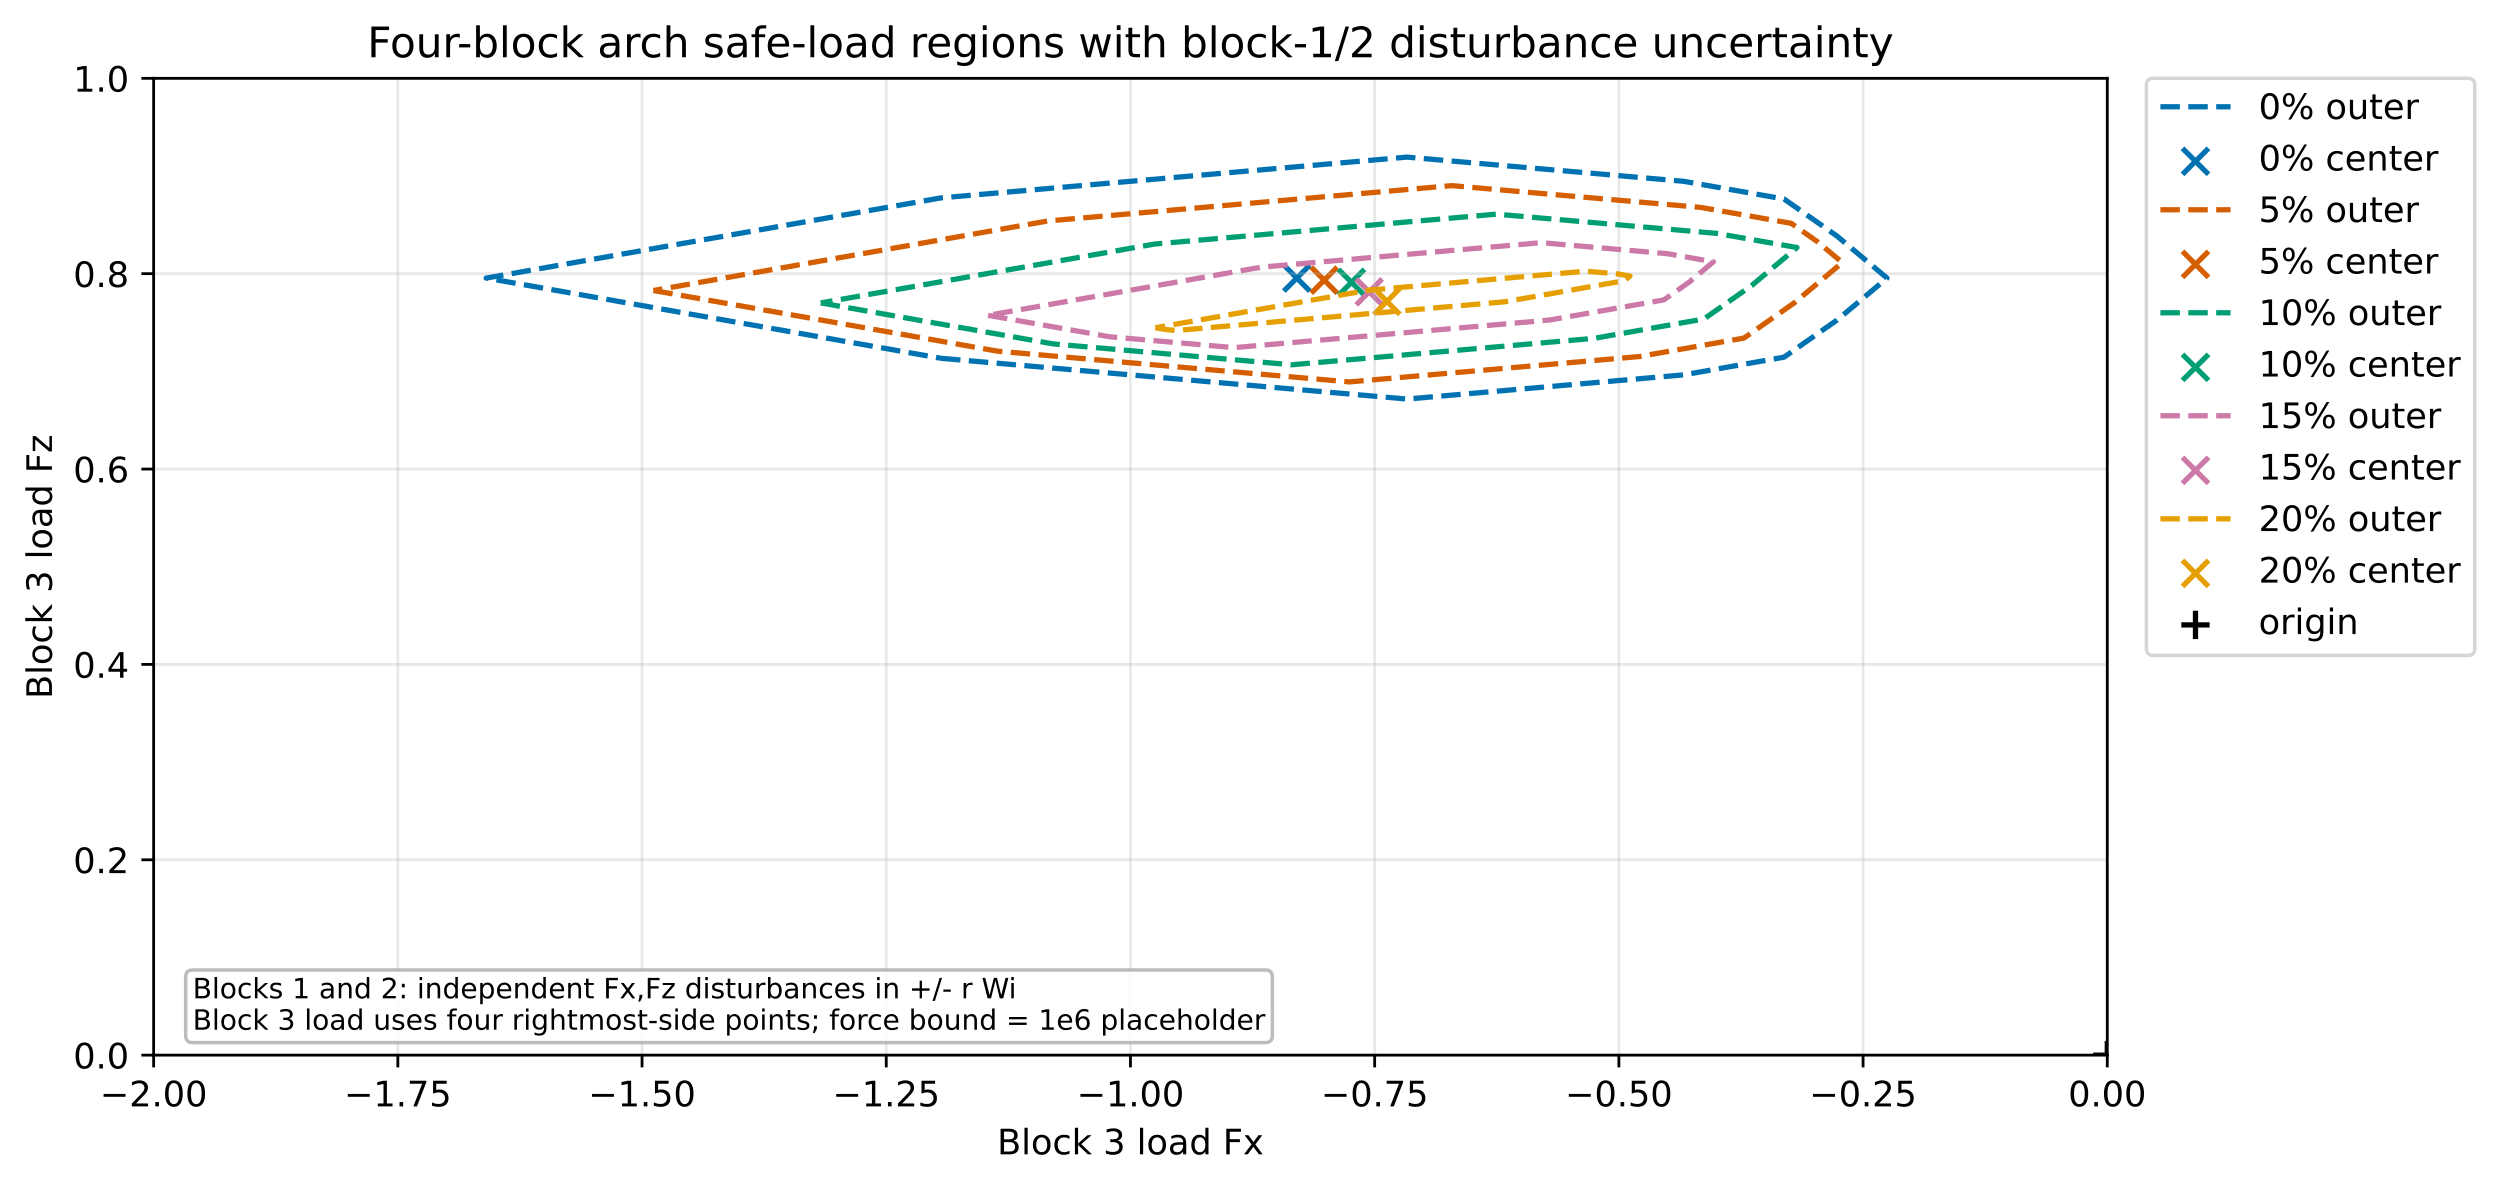
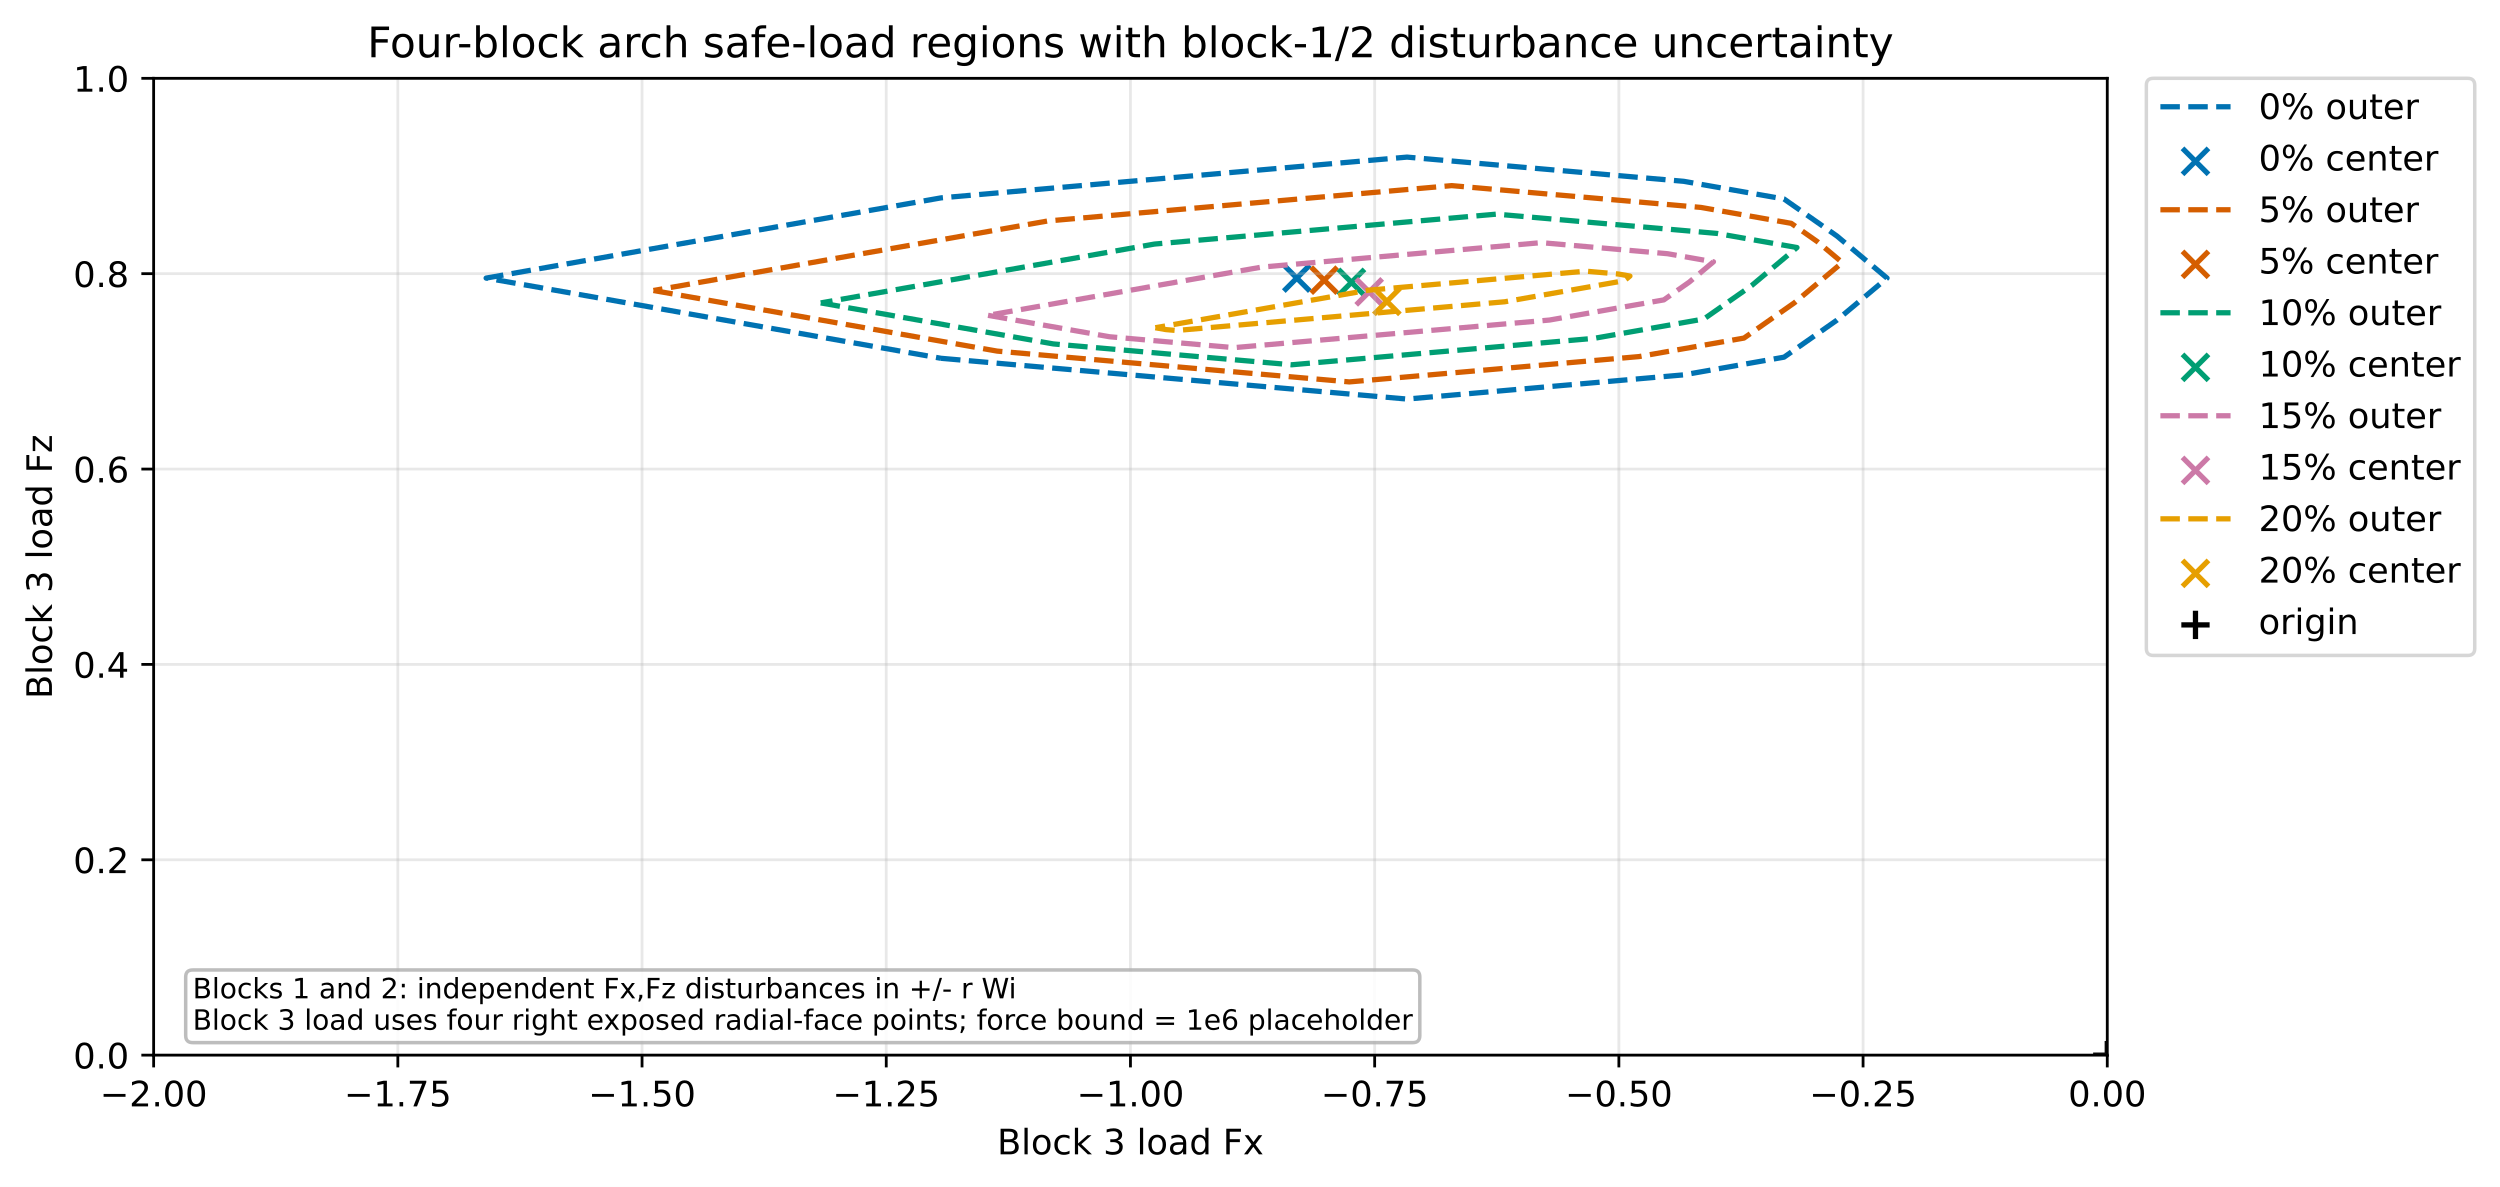
<svg xmlns="http://www.w3.org/2000/svg" xmlns:xlink="http://www.w3.org/1999/xlink" width="712.414pt" height="338.234pt" viewBox="0 0 712.414 338.234" version="1.1">
  <defs>
    <style type="text/css">*{stroke-linejoin: round; stroke-linecap: butt}</style>
  </defs>
  <g id="figure_1">
    <g id="patch_1">
      <path d="M 0 338.234  L 712.414 338.234  L 712.414 0  L 0 0  z " style="fill: #ffffff" />
    </g>
    <g id="axes_1">
      <g id="patch_2">
        <path d="M 43.781 300.678  L 600.501 300.678  L 600.501 22.318  L 43.781 22.318  z " style="fill: #ffffff" />
      </g>
      <g id="PathCollection_1">
        <defs>
-           <path id="m33761de834" d="M -3.708 3.708  L 3.708 -3.708  M -3.708 -3.708  L 3.708 3.708  " style="stroke: #0072b2; stroke-width: 1.5" />
-         </defs>
-         <g clip-path="url(#p9e20509456)">
-           <use xlink:href="#m33761de834" x="369.544" y="79.244" style="fill: #0072b2; stroke: #0072b2; stroke-width: 1.5" />
+           <path id="m15e0f9dd7b" d="M -3.708 3.708  L 3.708 -3.708  M -3.708 -3.708  L 3.708 3.708  " style="stroke: #0072b2; stroke-width: 1.5" />
+         </defs>
+         <g clip-path="url(#pece894fa58)">
+           <use xlink:href="#m15e0f9dd7b" x="369.544" y="79.244" style="fill: #0072b2; stroke: #0072b2; stroke-width: 1.5" />
        </g>
      </g>
      <g id="PathCollection_2">
        <defs>
-           <path id="mcd6b4a4252" d="M -3.708 3.708  L 3.708 -3.708  M -3.708 -3.708  L 3.708 3.708  " style="stroke: #d55e00; stroke-width: 1.5" />
-         </defs>
-         <g clip-path="url(#p9e20509456)">
-           <use xlink:href="#mcd6b4a4252" x="377.355" y="79.833" style="fill: #d55e00; stroke: #d55e00; stroke-width: 1.5" />
+           <path id="me8f9dfb76d" d="M -3.708 3.708  L 3.708 -3.708  M -3.708 -3.708  L 3.708 3.708  " style="stroke: #d55e00; stroke-width: 1.5" />
+         </defs>
+         <g clip-path="url(#pece894fa58)">
+           <use xlink:href="#me8f9dfb76d" x="377.355" y="79.833" style="fill: #d55e00; stroke: #d55e00; stroke-width: 1.5" />
        </g>
      </g>
      <g id="PathCollection_3">
        <defs>
-           <path id="m79f316f60d" d="M -3.708 3.708  L 3.708 -3.708  M -3.708 -3.708  L 3.708 3.708  " style="stroke: #009e73; stroke-width: 1.5" />
-         </defs>
-         <g clip-path="url(#p9e20509456)">
-           <use xlink:href="#m79f316f60d" x="385.122" y="80.457" style="fill: #009e73; stroke: #009e73; stroke-width: 1.5" />
+           <path id="m3bd43340b9" d="M -3.708 3.708  L 3.708 -3.708  M -3.708 -3.708  L 3.708 3.708  " style="stroke: #009e73; stroke-width: 1.5" />
+         </defs>
+         <g clip-path="url(#pece894fa58)">
+           <use xlink:href="#m3bd43340b9" x="385.122" y="80.457" style="fill: #009e73; stroke: #009e73; stroke-width: 1.5" />
        </g>
      </g>
      <g id="PathCollection_4">
        <defs>
-           <path id="ma009c04c0d" d="M -3.708 3.708  L 3.708 -3.708  M -3.708 -3.708  L 3.708 3.708  " style="stroke: #cc79a7; stroke-width: 1.5" />
-         </defs>
-         <g clip-path="url(#p9e20509456)">
-           <use xlink:href="#ma009c04c0d" x="390.169" y="83.168" style="fill: #cc79a7; stroke: #cc79a7; stroke-width: 1.5" />
+           <path id="ma691ecc801" d="M -3.708 3.708  L 3.708 -3.708  M -3.708 -3.708  L 3.708 3.708  " style="stroke: #cc79a7; stroke-width: 1.5" />
+         </defs>
+         <g clip-path="url(#pece894fa58)">
+           <use xlink:href="#ma691ecc801" x="390.169" y="83.168" style="fill: #cc79a7; stroke: #cc79a7; stroke-width: 1.5" />
        </g>
      </g>
      <g id="PathCollection_5">
        <defs>
-           <path id="m07e2d15679" d="M -3.708 3.708  L 3.708 -3.708  M -3.708 -3.708  L 3.708 3.708  " style="stroke: #e69f00; stroke-width: 1.5" />
-         </defs>
-         <g clip-path="url(#p9e20509456)">
-           <use xlink:href="#m07e2d15679" x="395.217" y="85.879" style="fill: #e69f00; stroke: #e69f00; stroke-width: 1.5" />
+           <path id="mdfad66598a" d="M -3.708 3.708  L 3.708 -3.708  M -3.708 -3.708  L 3.708 3.708  " style="stroke: #e69f00; stroke-width: 1.5" />
+         </defs>
+         <g clip-path="url(#pece894fa58)">
+           <use xlink:href="#mdfad66598a" x="395.217" y="85.879" style="fill: #e69f00; stroke: #e69f00; stroke-width: 1.5" />
        </g>
      </g>
      <g id="PathCollection_6">
        <defs>
-           <path id="m864d8ba055" d="M -4.031 0  L 4.031 0  M 0 4.031  L 0 -4.031  " style="stroke: #000000; stroke-width: 1.5" />
-         </defs>
-         <g clip-path="url(#p9e20509456)">
-           <use xlink:href="#m864d8ba055" x="600.501" y="300.678" style="stroke: #000000; stroke-width: 1.5" />
+           <path id="mb70fd19dd6" d="M -4.031 0  L 4.031 0  M 0 4.031  L 0 -4.031  " style="stroke: #000000; stroke-width: 1.5" />
+         </defs>
+         <g clip-path="url(#pece894fa58)">
+           <use xlink:href="#mb70fd19dd6" x="600.501" y="300.678" style="stroke: #000000; stroke-width: 1.5" />
        </g>
      </g>
      <g id="matplotlib.axis_1">
        <g id="xtick_1">
          <g id="line2d_1">
-             <path d="M 43.781 300.678  L 43.781 22.318  " clip-path="url(#p9e20509456)" style="fill: none; stroke: #b0b0b0; stroke-opacity: 0.3; stroke-width: 0.8; stroke-linecap: square" />
+             <path d="M 43.781 300.678  L 43.781 22.318  " clip-path="url(#pece894fa58)" style="fill: none; stroke: #b0b0b0; stroke-opacity: 0.3; stroke-width: 0.8; stroke-linecap: square" />
          </g>
          <g id="line2d_2">
            <defs>
-               <path id="m1b301d8d0e" d="M 0 0  L 0 3.5  " style="stroke: #000000; stroke-width: 0.8" />
+               <path id="me6a298c455" d="M 0 0  L 0 3.5  " style="stroke: #000000; stroke-width: 0.8" />
            </defs>
            <g>
-               <use xlink:href="#m1b301d8d0e" x="43.781" y="300.678" style="stroke: #000000; stroke-width: 0.8" />
+               <use xlink:href="#me6a298c455" x="43.781" y="300.678" style="stroke: #000000; stroke-width: 0.8" />
            </g>
          </g>
          <g id="text_1">
            <text style="font: 10px 'DejaVu Sans', 'Bitstream Vera Sans', 'Computer Modern Sans Serif', 'Lucida Grande', 'Verdana', 'Geneva', 'Lucid', 'Arial', 'Helvetica', 'Avant Garde', sans-serif; text-anchor: middle" x="43.781" y="315.277" transform="rotate(-0 43.78125 315.2766)">−2.00</text>
          </g>
        </g>
        <g id="xtick_2">
          <g id="line2d_3">
-             <path d="M 113.371 300.678  L 113.371 22.318  " clip-path="url(#p9e20509456)" style="fill: none; stroke: #b0b0b0; stroke-opacity: 0.3; stroke-width: 0.8; stroke-linecap: square" />
+             <path d="M 113.371 300.678  L 113.371 22.318  " clip-path="url(#pece894fa58)" style="fill: none; stroke: #b0b0b0; stroke-opacity: 0.3; stroke-width: 0.8; stroke-linecap: square" />
          </g>
          <g id="line2d_4">
            <g>
-               <use xlink:href="#m1b301d8d0e" x="113.371" y="300.678" style="stroke: #000000; stroke-width: 0.8" />
+               <use xlink:href="#me6a298c455" x="113.371" y="300.678" style="stroke: #000000; stroke-width: 0.8" />
            </g>
          </g>
          <g id="text_2">
            <text style="font: 10px 'DejaVu Sans', 'Bitstream Vera Sans', 'Computer Modern Sans Serif', 'Lucida Grande', 'Verdana', 'Geneva', 'Lucid', 'Arial', 'Helvetica', 'Avant Garde', sans-serif; text-anchor: middle" x="113.371" y="315.277" transform="rotate(-0 113.3713 315.2766)">−1.75</text>
          </g>
        </g>
        <g id="xtick_3">
          <g id="line2d_5">
-             <path d="M 182.961 300.678  L 182.961 22.318  " clip-path="url(#p9e20509456)" style="fill: none; stroke: #b0b0b0; stroke-opacity: 0.3; stroke-width: 0.8; stroke-linecap: square" />
+             <path d="M 182.961 300.678  L 182.961 22.318  " clip-path="url(#pece894fa58)" style="fill: none; stroke: #b0b0b0; stroke-opacity: 0.3; stroke-width: 0.8; stroke-linecap: square" />
          </g>
          <g id="line2d_6">
            <g>
-               <use xlink:href="#m1b301d8d0e" x="182.961" y="300.678" style="stroke: #000000; stroke-width: 0.8" />
+               <use xlink:href="#me6a298c455" x="182.961" y="300.678" style="stroke: #000000; stroke-width: 0.8" />
            </g>
          </g>
          <g id="text_3">
            <text style="font: 10px 'DejaVu Sans', 'Bitstream Vera Sans', 'Computer Modern Sans Serif', 'Lucida Grande', 'Verdana', 'Geneva', 'Lucid', 'Arial', 'Helvetica', 'Avant Garde', sans-serif; text-anchor: middle" x="182.961" y="315.277" transform="rotate(-0 182.9613 315.2766)">−1.50</text>
          </g>
        </g>
        <g id="xtick_4">
          <g id="line2d_7">
-             <path d="M 252.551 300.678  L 252.551 22.318  " clip-path="url(#p9e20509456)" style="fill: none; stroke: #b0b0b0; stroke-opacity: 0.3; stroke-width: 0.8; stroke-linecap: square" />
+             <path d="M 252.551 300.678  L 252.551 22.318  " clip-path="url(#pece894fa58)" style="fill: none; stroke: #b0b0b0; stroke-opacity: 0.3; stroke-width: 0.8; stroke-linecap: square" />
          </g>
          <g id="line2d_8">
            <g>
-               <use xlink:href="#m1b301d8d0e" x="252.551" y="300.678" style="stroke: #000000; stroke-width: 0.8" />
+               <use xlink:href="#me6a298c455" x="252.551" y="300.678" style="stroke: #000000; stroke-width: 0.8" />
            </g>
          </g>
          <g id="text_4">
            <text style="font: 10px 'DejaVu Sans', 'Bitstream Vera Sans', 'Computer Modern Sans Serif', 'Lucida Grande', 'Verdana', 'Geneva', 'Lucid', 'Arial', 'Helvetica', 'Avant Garde', sans-serif; text-anchor: middle" x="252.551" y="315.277" transform="rotate(-0 252.5513 315.2766)">−1.25</text>
          </g>
        </g>
        <g id="xtick_5">
          <g id="line2d_9">
-             <path d="M 322.141 300.678  L 322.141 22.318  " clip-path="url(#p9e20509456)" style="fill: none; stroke: #b0b0b0; stroke-opacity: 0.3; stroke-width: 0.8; stroke-linecap: square" />
+             <path d="M 322.141 300.678  L 322.141 22.318  " clip-path="url(#pece894fa58)" style="fill: none; stroke: #b0b0b0; stroke-opacity: 0.3; stroke-width: 0.8; stroke-linecap: square" />
          </g>
          <g id="line2d_10">
            <g>
-               <use xlink:href="#m1b301d8d0e" x="322.141" y="300.678" style="stroke: #000000; stroke-width: 0.8" />
+               <use xlink:href="#me6a298c455" x="322.141" y="300.678" style="stroke: #000000; stroke-width: 0.8" />
            </g>
          </g>
          <g id="text_5">
            <text style="font: 10px 'DejaVu Sans', 'Bitstream Vera Sans', 'Computer Modern Sans Serif', 'Lucida Grande', 'Verdana', 'Geneva', 'Lucid', 'Arial', 'Helvetica', 'Avant Garde', sans-serif; text-anchor: middle" x="322.141" y="315.277" transform="rotate(-0 322.1413 315.2766)">−1.00</text>
          </g>
        </g>
        <g id="xtick_6">
          <g id="line2d_11">
-             <path d="M 391.731 300.678  L 391.731 22.318  " clip-path="url(#p9e20509456)" style="fill: none; stroke: #b0b0b0; stroke-opacity: 0.3; stroke-width: 0.8; stroke-linecap: square" />
+             <path d="M 391.731 300.678  L 391.731 22.318  " clip-path="url(#pece894fa58)" style="fill: none; stroke: #b0b0b0; stroke-opacity: 0.3; stroke-width: 0.8; stroke-linecap: square" />
          </g>
          <g id="line2d_12">
            <g>
-               <use xlink:href="#m1b301d8d0e" x="391.731" y="300.678" style="stroke: #000000; stroke-width: 0.8" />
+               <use xlink:href="#me6a298c455" x="391.731" y="300.678" style="stroke: #000000; stroke-width: 0.8" />
            </g>
          </g>
          <g id="text_6">
            <text style="font: 10px 'DejaVu Sans', 'Bitstream Vera Sans', 'Computer Modern Sans Serif', 'Lucida Grande', 'Verdana', 'Geneva', 'Lucid', 'Arial', 'Helvetica', 'Avant Garde', sans-serif; text-anchor: middle" x="391.731" y="315.277" transform="rotate(-0 391.7312 315.2766)">−0.75</text>
          </g>
        </g>
        <g id="xtick_7">
          <g id="line2d_13">
-             <path d="M 461.321 300.678  L 461.321 22.318  " clip-path="url(#p9e20509456)" style="fill: none; stroke: #b0b0b0; stroke-opacity: 0.3; stroke-width: 0.8; stroke-linecap: square" />
+             <path d="M 461.321 300.678  L 461.321 22.318  " clip-path="url(#pece894fa58)" style="fill: none; stroke: #b0b0b0; stroke-opacity: 0.3; stroke-width: 0.8; stroke-linecap: square" />
          </g>
          <g id="line2d_14">
            <g>
-               <use xlink:href="#m1b301d8d0e" x="461.321" y="300.678" style="stroke: #000000; stroke-width: 0.8" />
+               <use xlink:href="#me6a298c455" x="461.321" y="300.678" style="stroke: #000000; stroke-width: 0.8" />
            </g>
          </g>
          <g id="text_7">
            <text style="font: 10px 'DejaVu Sans', 'Bitstream Vera Sans', 'Computer Modern Sans Serif', 'Lucida Grande', 'Verdana', 'Geneva', 'Lucid', 'Arial', 'Helvetica', 'Avant Garde', sans-serif; text-anchor: middle" x="461.321" y="315.277" transform="rotate(-0 461.3213 315.2766)">−0.50</text>
          </g>
        </g>
        <g id="xtick_8">
          <g id="line2d_15">
-             <path d="M 530.911 300.678  L 530.911 22.318  " clip-path="url(#p9e20509456)" style="fill: none; stroke: #b0b0b0; stroke-opacity: 0.3; stroke-width: 0.8; stroke-linecap: square" />
+             <path d="M 530.911 300.678  L 530.911 22.318  " clip-path="url(#pece894fa58)" style="fill: none; stroke: #b0b0b0; stroke-opacity: 0.3; stroke-width: 0.8; stroke-linecap: square" />
          </g>
          <g id="line2d_16">
            <g>
-               <use xlink:href="#m1b301d8d0e" x="530.911" y="300.678" style="stroke: #000000; stroke-width: 0.8" />
+               <use xlink:href="#me6a298c455" x="530.911" y="300.678" style="stroke: #000000; stroke-width: 0.8" />
            </g>
          </g>
          <g id="text_8">
            <text style="font: 10px 'DejaVu Sans', 'Bitstream Vera Sans', 'Computer Modern Sans Serif', 'Lucida Grande', 'Verdana', 'Geneva', 'Lucid', 'Arial', 'Helvetica', 'Avant Garde', sans-serif; text-anchor: middle" x="530.911" y="315.277" transform="rotate(-0 530.9112 315.2766)">−0.25</text>
          </g>
        </g>
        <g id="xtick_9">
          <g id="line2d_17">
-             <path d="M 600.501 300.678  L 600.501 22.318  " clip-path="url(#p9e20509456)" style="fill: none; stroke: #b0b0b0; stroke-opacity: 0.3; stroke-width: 0.8; stroke-linecap: square" />
+             <path d="M 600.501 300.678  L 600.501 22.318  " clip-path="url(#pece894fa58)" style="fill: none; stroke: #b0b0b0; stroke-opacity: 0.3; stroke-width: 0.8; stroke-linecap: square" />
          </g>
          <g id="line2d_18">
            <g>
-               <use xlink:href="#m1b301d8d0e" x="600.501" y="300.678" style="stroke: #000000; stroke-width: 0.8" />
+               <use xlink:href="#me6a298c455" x="600.501" y="300.678" style="stroke: #000000; stroke-width: 0.8" />
            </g>
          </g>
          <g id="text_9">
            <text style="font: 10px 'DejaVu Sans', 'Bitstream Vera Sans', 'Computer Modern Sans Serif', 'Lucida Grande', 'Verdana', 'Geneva', 'Lucid', 'Arial', 'Helvetica', 'Avant Garde', sans-serif; text-anchor: middle" x="600.501" y="315.277" transform="rotate(-0 600.5013 315.2766)">0.00</text>
          </g>
        </g>
        <g id="text_10">
          <text style="font: 10px 'DejaVu Sans', 'Bitstream Vera Sans', 'Computer Modern Sans Serif', 'Lucida Grande', 'Verdana', 'Geneva', 'Lucid', 'Arial', 'Helvetica', 'Avant Garde', sans-serif; text-anchor: middle" x="322.141" y="328.955" transform="rotate(-0 322.1413 328.9547)">Block 3 load Fx</text>
        </g>
      </g>
      <g id="matplotlib.axis_2">
        <g id="ytick_1">
          <g id="line2d_19">
-             <path d="M 43.781 300.678  L 600.501 300.678  " clip-path="url(#p9e20509456)" style="fill: none; stroke: #b0b0b0; stroke-opacity: 0.3; stroke-width: 0.8; stroke-linecap: square" />
+             <path d="M 43.781 300.678  L 600.501 300.678  " clip-path="url(#pece894fa58)" style="fill: none; stroke: #b0b0b0; stroke-opacity: 0.3; stroke-width: 0.8; stroke-linecap: square" />
          </g>
          <g id="line2d_20">
            <defs>
-               <path id="m6979379198" d="M 0 0  L -3.5 0  " style="stroke: #000000; stroke-width: 0.8" />
+               <path id="mbfe94edc2c" d="M 0 0  L -3.5 0  " style="stroke: #000000; stroke-width: 0.8" />
            </defs>
            <g>
-               <use xlink:href="#m6979379198" x="43.781" y="300.678" style="stroke: #000000; stroke-width: 0.8" />
+               <use xlink:href="#mbfe94edc2c" x="43.781" y="300.678" style="stroke: #000000; stroke-width: 0.8" />
            </g>
          </g>
          <g id="text_11">
            <text style="font: 10px 'DejaVu Sans', 'Bitstream Vera Sans', 'Computer Modern Sans Serif', 'Lucida Grande', 'Verdana', 'Geneva', 'Lucid', 'Arial', 'Helvetica', 'Avant Garde', sans-serif; text-anchor: end" x="36.781" y="304.477" transform="rotate(-0 36.78125 304.4773)">0.0</text>
          </g>
        </g>
        <g id="ytick_2">
          <g id="line2d_21">
-             <path d="M 43.781 245.006  L 600.501 245.006  " clip-path="url(#p9e20509456)" style="fill: none; stroke: #b0b0b0; stroke-opacity: 0.3; stroke-width: 0.8; stroke-linecap: square" />
+             <path d="M 43.781 245.006  L 600.501 245.006  " clip-path="url(#pece894fa58)" style="fill: none; stroke: #b0b0b0; stroke-opacity: 0.3; stroke-width: 0.8; stroke-linecap: square" />
          </g>
          <g id="line2d_22">
            <g>
-               <use xlink:href="#m6979379198" x="43.781" y="245.006" style="stroke: #000000; stroke-width: 0.8" />
+               <use xlink:href="#mbfe94edc2c" x="43.781" y="245.006" style="stroke: #000000; stroke-width: 0.8" />
            </g>
          </g>
          <g id="text_12">
            <text style="font: 10px 'DejaVu Sans', 'Bitstream Vera Sans', 'Computer Modern Sans Serif', 'Lucida Grande', 'Verdana', 'Geneva', 'Lucid', 'Arial', 'Helvetica', 'Avant Garde', sans-serif; text-anchor: end" x="36.781" y="248.805" transform="rotate(-0 36.78125 248.8053)">0.2</text>
          </g>
        </g>
        <g id="ytick_3">
          <g id="line2d_23">
-             <path d="M 43.781 189.334  L 600.501 189.334  " clip-path="url(#p9e20509456)" style="fill: none; stroke: #b0b0b0; stroke-opacity: 0.3; stroke-width: 0.8; stroke-linecap: square" />
+             <path d="M 43.781 189.334  L 600.501 189.334  " clip-path="url(#pece894fa58)" style="fill: none; stroke: #b0b0b0; stroke-opacity: 0.3; stroke-width: 0.8; stroke-linecap: square" />
          </g>
          <g id="line2d_24">
            <g>
-               <use xlink:href="#m6979379198" x="43.781" y="189.334" style="stroke: #000000; stroke-width: 0.8" />
+               <use xlink:href="#mbfe94edc2c" x="43.781" y="189.334" style="stroke: #000000; stroke-width: 0.8" />
            </g>
          </g>
          <g id="text_13">
            <text style="font: 10px 'DejaVu Sans', 'Bitstream Vera Sans', 'Computer Modern Sans Serif', 'Lucida Grande', 'Verdana', 'Geneva', 'Lucid', 'Arial', 'Helvetica', 'Avant Garde', sans-serif; text-anchor: end" x="36.781" y="193.133" transform="rotate(-0 36.78125 193.1333)">0.4</text>
          </g>
        </g>
        <g id="ytick_4">
          <g id="line2d_25">
-             <path d="M 43.781 133.662  L 600.501 133.662  " clip-path="url(#p9e20509456)" style="fill: none; stroke: #b0b0b0; stroke-opacity: 0.3; stroke-width: 0.8; stroke-linecap: square" />
+             <path d="M 43.781 133.662  L 600.501 133.662  " clip-path="url(#pece894fa58)" style="fill: none; stroke: #b0b0b0; stroke-opacity: 0.3; stroke-width: 0.8; stroke-linecap: square" />
          </g>
          <g id="line2d_26">
            <g>
-               <use xlink:href="#m6979379198" x="43.781" y="133.662" style="stroke: #000000; stroke-width: 0.8" />
+               <use xlink:href="#mbfe94edc2c" x="43.781" y="133.662" style="stroke: #000000; stroke-width: 0.8" />
            </g>
          </g>
          <g id="text_14">
            <text style="font: 10px 'DejaVu Sans', 'Bitstream Vera Sans', 'Computer Modern Sans Serif', 'Lucida Grande', 'Verdana', 'Geneva', 'Lucid', 'Arial', 'Helvetica', 'Avant Garde', sans-serif; text-anchor: end" x="36.781" y="137.461" transform="rotate(-0 36.78125 137.4613)">0.6</text>
          </g>
        </g>
        <g id="ytick_5">
          <g id="line2d_27">
-             <path d="M 43.781 77.99  L 600.501 77.99  " clip-path="url(#p9e20509456)" style="fill: none; stroke: #b0b0b0; stroke-opacity: 0.3; stroke-width: 0.8; stroke-linecap: square" />
+             <path d="M 43.781 77.99  L 600.501 77.99  " clip-path="url(#pece894fa58)" style="fill: none; stroke: #b0b0b0; stroke-opacity: 0.3; stroke-width: 0.8; stroke-linecap: square" />
          </g>
          <g id="line2d_28">
            <g>
-               <use xlink:href="#m6979379198" x="43.781" y="77.99" style="stroke: #000000; stroke-width: 0.8" />
+               <use xlink:href="#mbfe94edc2c" x="43.781" y="77.99" style="stroke: #000000; stroke-width: 0.8" />
            </g>
          </g>
          <g id="text_15">
            <text style="font: 10px 'DejaVu Sans', 'Bitstream Vera Sans', 'Computer Modern Sans Serif', 'Lucida Grande', 'Verdana', 'Geneva', 'Lucid', 'Arial', 'Helvetica', 'Avant Garde', sans-serif; text-anchor: end" x="36.781" y="81.789" transform="rotate(-0 36.78125 81.78934)">0.8</text>
          </g>
        </g>
        <g id="ytick_6">
          <g id="line2d_29">
-             <path d="M 43.781 22.318  L 600.501 22.318  " clip-path="url(#p9e20509456)" style="fill: none; stroke: #b0b0b0; stroke-opacity: 0.3; stroke-width: 0.8; stroke-linecap: square" />
+             <path d="M 43.781 22.318  L 600.501 22.318  " clip-path="url(#pece894fa58)" style="fill: none; stroke: #b0b0b0; stroke-opacity: 0.3; stroke-width: 0.8; stroke-linecap: square" />
          </g>
          <g id="line2d_30">
            <g>
-               <use xlink:href="#m6979379198" x="43.781" y="22.318" style="stroke: #000000; stroke-width: 0.8" />
+               <use xlink:href="#mbfe94edc2c" x="43.781" y="22.318" style="stroke: #000000; stroke-width: 0.8" />
            </g>
          </g>
          <g id="text_16">
            <text style="font: 10px 'DejaVu Sans', 'Bitstream Vera Sans', 'Computer Modern Sans Serif', 'Lucida Grande', 'Verdana', 'Geneva', 'Lucid', 'Arial', 'Helvetica', 'Avant Garde', sans-serif; text-anchor: end" x="36.781" y="26.117" transform="rotate(-0 36.78125 26.11734)">1.0</text>
          </g>
        </g>
        <g id="text_17">
          <text style="font: 10px 'DejaVu Sans', 'Bitstream Vera Sans', 'Computer Modern Sans Serif', 'Lucida Grande', 'Verdana', 'Geneva', 'Lucid', 'Arial', 'Helvetica', 'Avant Garde', sans-serif; text-anchor: middle" x="14.798" y="161.498" transform="rotate(-90 14.79844 161.4981)">Block 3 load Fz</text>
        </g>
      </g>
      <g id="line2d_31">
-         <path d="M 268.155 102.1  L 400.951 113.718  L 479.823 106.818  L 508.392 101.78  L 523.467 91.225  L 537.745 79.244  L 523.467 67.264  L 508.392 56.708  L 479.823 51.67  L 400.951 44.77  L 268.155 56.388  L 138.532 79.244  L 268.155 102.1  " clip-path="url(#p9e20509456)" style="fill: none; stroke-dasharray: 5.55,2.4; stroke-dashoffset: 0; stroke: #0072b2; stroke-width: 1.5" />
+         <path d="M 268.155 102.1  L 400.951 113.718  L 479.823 106.818  L 508.392 101.78  L 523.467 91.225  L 537.745 79.244  L 523.467 67.264  L 508.392 56.708  L 479.823 51.67  L 400.951 44.77  L 268.155 56.388  L 138.532 79.244  L 268.155 102.1  " clip-path="url(#pece894fa58)" style="fill: none; stroke-dasharray: 5.55,2.4; stroke-dashoffset: 0; stroke: #0072b2; stroke-width: 1.5" />
      </g>
      <g id="line2d_32">
-         <path d="M 186.207 82.782  L 284.164 100.054  L 384.519 108.834  L 467.071 101.612  L 496.973 96.339  L 511.366 86.261  L 524.999 74.822  L 517.917 68.881  L 510.441 63.645  L 484.716 59.109  L 413.697 52.896  L 298.577 62.968  L 186.207 82.782  " clip-path="url(#p9e20509456)" style="fill: none; stroke-dasharray: 5.55,2.4; stroke-dashoffset: 0; stroke: #d55e00; stroke-width: 1.5" />
+         <path d="M 186.207 82.782  L 284.164 100.054  L 384.519 108.834  L 467.071 101.612  L 496.973 96.339  L 511.366 86.261  L 524.999 74.822  L 517.917 68.881  L 510.441 63.645  L 484.716 59.109  L 413.697 52.896  L 298.577 62.968  L 186.207 82.782  " clip-path="url(#pece894fa58)" style="fill: none; stroke-dasharray: 5.55,2.4; stroke-dashoffset: 0; stroke: #d55e00; stroke-width: 1.5" />
      </g>
      <g id="line2d_33">
-         <path d="M 233.882 86.319  L 300.174 98.008  L 368.088 103.95  L 454.32 96.406  L 485.554 90.898  L 499.175 81.361  L 512.075 70.537  L 489.305 66.522  L 426.443 61.022  L 328.998 69.547  L 233.882 86.319  " clip-path="url(#p9e20509456)" style="fill: none; stroke-dasharray: 5.55,2.4; stroke-dashoffset: 0; stroke: #009e73; stroke-width: 1.5" />
+         <path d="M 233.882 86.319  L 300.174 98.008  L 368.088 103.95  L 454.32 96.406  L 485.554 90.898  L 499.175 81.361  L 512.075 70.537  L 489.305 66.522  L 426.443 61.022  L 328.998 69.547  L 233.882 86.319  " clip-path="url(#pece894fa58)" style="fill: none; stroke-dasharray: 5.55,2.4; stroke-dashoffset: 0; stroke: #009e73; stroke-width: 1.5" />
      </g>
      <g id="line2d_34">
-         <path d="M 281.557 89.857  L 316.183 95.962  L 351.657 99.066  L 441.568 91.2  L 474.136 85.457  L 481.397 80.373  L 488.274 74.602  L 475.222 72.301  L 439.189 69.148  L 359.42 76.127  L 281.557 89.857  " clip-path="url(#p9e20509456)" style="fill: none; stroke-dasharray: 5.55,2.4; stroke-dashoffset: 0; stroke: #cc79a7; stroke-width: 1.5" />
+         <path d="M 281.557 89.857  L 316.183 95.962  L 351.657 99.066  L 441.568 91.2  L 474.136 85.457  L 481.397 80.373  L 488.274 74.602  L 475.222 72.301  L 439.189 69.148  L 359.42 76.127  L 281.557 89.857  " clip-path="url(#pece894fa58)" style="fill: none; stroke-dasharray: 5.55,2.4; stroke-dashoffset: 0; stroke: #cc79a7; stroke-width: 1.5" />
      </g>
      <g id="line2d_35">
-         <path d="M 329.232 93.394  L 332.193 93.916  L 335.226 94.182  L 428.817 85.993  L 462.717 80.016  L 463.619 79.384  L 464.474 78.667  L 461.14 78.08  L 451.935 77.274  L 389.842 82.707  L 329.232 93.394  " clip-path="url(#p9e20509456)" style="fill: none; stroke-dasharray: 5.55,2.4; stroke-dashoffset: 0; stroke: #e69f00; stroke-width: 1.5" />
+         <path d="M 329.232 93.394  L 332.193 93.916  L 335.226 94.182  L 428.817 85.993  L 462.717 80.016  L 463.619 79.384  L 464.474 78.667  L 461.14 78.08  L 451.935 77.274  L 389.842 82.707  L 329.232 93.394  " clip-path="url(#pece894fa58)" style="fill: none; stroke-dasharray: 5.55,2.4; stroke-dashoffset: 0; stroke: #e69f00; stroke-width: 1.5" />
      </g>
      <g id="patch_3">
        <path d="M 43.781 300.678  L 43.781 22.318  " style="fill: none; stroke: #000000; stroke-width: 0.8; stroke-linejoin: miter; stroke-linecap: square" />
      </g>
      <g id="patch_4">
        <path d="M 600.501 300.678  L 600.501 22.318  " style="fill: none; stroke: #000000; stroke-width: 0.8; stroke-linejoin: miter; stroke-linecap: square" />
      </g>
      <g id="patch_5">
        <path d="M 43.781 300.678  L 600.501 300.678  " style="fill: none; stroke: #000000; stroke-width: 0.8; stroke-linejoin: miter; stroke-linecap: square" />
      </g>
      <g id="patch_6">
        <path d="M 43.781 22.318  L 600.501 22.318  " style="fill: none; stroke: #000000; stroke-width: 0.8; stroke-linejoin: miter; stroke-linecap: square" />
      </g>
      <g id="text_18">
        <g id="patch_7">
-           <path d="M 54.916 297.111  L 360.579 297.111  Q 362.579 297.111 362.579 295.111  L 362.579 278.41  Q 362.579 276.41 360.579 276.41  L 54.916 276.41  Q 52.916 276.41 52.916 278.41  L 52.916 295.111  Q 52.916 297.111 54.916 297.111  z " style="fill: #ffffff; opacity: 0.85; stroke: #b2b2b2; stroke-linejoin: miter" />
+           <path d="M 54.916 297.111  L 402.599 297.111  Q 404.599 297.111 404.599 295.111  L 404.599 278.41  Q 404.599 276.41 402.599 276.41  L 54.916 276.41  Q 52.916 276.41 52.916 278.41  L 52.916 295.111  Q 52.916 297.111 54.916 297.111  z " style="fill: #ffffff; opacity: 0.85; stroke: #b2b2b2; stroke-linejoin: miter" />
        </g>
        <text style="font: 8px 'DejaVu Sans', 'Bitstream Vera Sans', 'Computer Modern Sans Serif', 'Lucida Grande', 'Verdana', 'Geneva', 'Lucid', 'Arial', 'Helvetica', 'Avant Garde', sans-serif" transform="translate(54.91565 284.4889)">Blocks 1 and 2: independent Fx,Fz disturbances in +/- r Wi</text>
-         <text style="font: 8px 'DejaVu Sans', 'Bitstream Vera Sans', 'Computer Modern Sans Serif', 'Lucida Grande', 'Verdana', 'Geneva', 'Lucid', 'Arial', 'Helvetica', 'Avant Garde', sans-serif" transform="translate(54.91565 293.4472)">Block 3 load uses four rightmost-side points; force bound = 1e6 placeholder</text>
+         <text style="font: 8px 'DejaVu Sans', 'Bitstream Vera Sans', 'Computer Modern Sans Serif', 'Lucida Grande', 'Verdana', 'Geneva', 'Lucid', 'Arial', 'Helvetica', 'Avant Garde', sans-serif" transform="translate(54.91565 293.4472)">Block 3 load uses four right exposed radial-face points; force bound = 1e6 placeholder</text>
      </g>
      <g id="text_19">
        <text style="font: 12px 'DejaVu Sans', 'Bitstream Vera Sans', 'Computer Modern Sans Serif', 'Lucida Grande', 'Verdana', 'Geneva', 'Lucid', 'Arial', 'Helvetica', 'Avant Garde', sans-serif; text-anchor: middle" x="322.141" y="16.318" transform="rotate(-0 322.1413 16.31812)">Four-block arch safe-load regions with block-1/2 disturbance uncertainty</text>
      </g>
      <g id="legend_1">
        <g id="patch_8">
          <path d="M 613.636 186.778  L 703.214 186.778  Q 705.214 186.778 705.214 184.778  L 705.214 24.318  Q 705.214 22.318 703.214 22.318  L 613.636 22.318  Q 611.636 22.318 611.636 24.318  L 611.636 184.778  Q 611.636 186.778 613.636 186.778  z " style="fill: #ffffff; opacity: 0.8; stroke: #cccccc; stroke-linejoin: miter" />
        </g>
        <g id="line2d_36">
          <path d="M 615.636 30.417  L 625.636 30.417  L 635.636 30.417  " style="fill: none; stroke-dasharray: 5.55,2.4; stroke-dashoffset: 0; stroke: #0072b2; stroke-width: 1.5" />
        </g>
        <g id="text_20">
          <text style="font: 10px 'DejaVu Sans', 'Bitstream Vera Sans', 'Computer Modern Sans Serif', 'Lucida Grande', 'Verdana', 'Geneva', 'Lucid', 'Arial', 'Helvetica', 'Avant Garde', sans-serif; text-anchor: start" x="643.636" y="33.917" transform="rotate(-0 643.6357 33.91656)">0% outer</text>
        </g>
        <g id="PathCollection_7">
          <g>
-             <use xlink:href="#m33761de834" x="625.636" y="45.97" style="fill: #0072b2; stroke: #0072b2; stroke-width: 1.5" />
+             <use xlink:href="#m15e0f9dd7b" x="625.636" y="45.97" style="fill: #0072b2; stroke: #0072b2; stroke-width: 1.5" />
          </g>
        </g>
        <g id="text_21">
          <text style="font: 10px 'DejaVu Sans', 'Bitstream Vera Sans', 'Computer Modern Sans Serif', 'Lucida Grande', 'Verdana', 'Geneva', 'Lucid', 'Arial', 'Helvetica', 'Avant Garde', sans-serif; text-anchor: start" x="643.636" y="48.595" transform="rotate(-0 643.6357 48.59469)">0% center</text>
        </g>
        <g id="line2d_37">
          <path d="M 615.636 59.773  L 625.636 59.773  L 635.636 59.773  " style="fill: none; stroke-dasharray: 5.55,2.4; stroke-dashoffset: 0; stroke: #d55e00; stroke-width: 1.5" />
        </g>
        <g id="text_22">
          <text style="font: 10px 'DejaVu Sans', 'Bitstream Vera Sans', 'Computer Modern Sans Serif', 'Lucida Grande', 'Verdana', 'Geneva', 'Lucid', 'Arial', 'Helvetica', 'Avant Garde', sans-serif; text-anchor: start" x="643.636" y="63.273" transform="rotate(-0 643.6357 63.27281)">5% outer</text>
        </g>
        <g id="PathCollection_8">
          <g>
-             <use xlink:href="#mcd6b4a4252" x="625.636" y="75.326" style="fill: #d55e00; stroke: #d55e00; stroke-width: 1.5" />
+             <use xlink:href="#me8f9dfb76d" x="625.636" y="75.326" style="fill: #d55e00; stroke: #d55e00; stroke-width: 1.5" />
          </g>
        </g>
        <g id="text_23">
          <text style="font: 10px 'DejaVu Sans', 'Bitstream Vera Sans', 'Computer Modern Sans Serif', 'Lucida Grande', 'Verdana', 'Geneva', 'Lucid', 'Arial', 'Helvetica', 'Avant Garde', sans-serif; text-anchor: start" x="643.636" y="77.951" transform="rotate(-0 643.6357 77.95094)">5% center</text>
        </g>
        <g id="line2d_38">
          <path d="M 615.636 89.129  L 625.636 89.129  L 635.636 89.129  " style="fill: none; stroke-dasharray: 5.55,2.4; stroke-dashoffset: 0; stroke: #009e73; stroke-width: 1.5" />
        </g>
        <g id="text_24">
          <text style="font: 10px 'DejaVu Sans', 'Bitstream Vera Sans', 'Computer Modern Sans Serif', 'Lucida Grande', 'Verdana', 'Geneva', 'Lucid', 'Arial', 'Helvetica', 'Avant Garde', sans-serif; text-anchor: start" x="643.636" y="92.629" transform="rotate(-0 643.6357 92.62906)">10% outer</text>
        </g>
        <g id="PathCollection_9">
          <g>
-             <use xlink:href="#m79f316f60d" x="625.636" y="104.682" style="fill: #009e73; stroke: #009e73; stroke-width: 1.5" />
+             <use xlink:href="#m3bd43340b9" x="625.636" y="104.682" style="fill: #009e73; stroke: #009e73; stroke-width: 1.5" />
          </g>
        </g>
        <g id="text_25">
          <text style="font: 10px 'DejaVu Sans', 'Bitstream Vera Sans', 'Computer Modern Sans Serif', 'Lucida Grande', 'Verdana', 'Geneva', 'Lucid', 'Arial', 'Helvetica', 'Avant Garde', sans-serif; text-anchor: start" x="643.636" y="107.307" transform="rotate(-0 643.6357 107.3072)">10% center</text>
        </g>
        <g id="line2d_39">
          <path d="M 615.636 118.485  L 625.636 118.485  L 635.636 118.485  " style="fill: none; stroke-dasharray: 5.55,2.4; stroke-dashoffset: 0; stroke: #cc79a7; stroke-width: 1.5" />
        </g>
        <g id="text_26">
          <text style="font: 10px 'DejaVu Sans', 'Bitstream Vera Sans', 'Computer Modern Sans Serif', 'Lucida Grande', 'Verdana', 'Geneva', 'Lucid', 'Arial', 'Helvetica', 'Avant Garde', sans-serif; text-anchor: start" x="643.636" y="121.985" transform="rotate(-0 643.6357 121.9853)">15% outer</text>
        </g>
        <g id="PathCollection_10">
          <g>
-             <use xlink:href="#ma009c04c0d" x="625.636" y="134.038" style="fill: #cc79a7; stroke: #cc79a7; stroke-width: 1.5" />
+             <use xlink:href="#ma691ecc801" x="625.636" y="134.038" style="fill: #cc79a7; stroke: #cc79a7; stroke-width: 1.5" />
          </g>
        </g>
        <g id="text_27">
          <text style="font: 10px 'DejaVu Sans', 'Bitstream Vera Sans', 'Computer Modern Sans Serif', 'Lucida Grande', 'Verdana', 'Geneva', 'Lucid', 'Arial', 'Helvetica', 'Avant Garde', sans-serif; text-anchor: start" x="643.636" y="136.663" transform="rotate(-0 643.6357 136.6634)">15% center</text>
        </g>
        <g id="line2d_40">
          <path d="M 615.636 147.842  L 625.636 147.842  L 635.636 147.842  " style="fill: none; stroke-dasharray: 5.55,2.4; stroke-dashoffset: 0; stroke: #e69f00; stroke-width: 1.5" />
        </g>
        <g id="text_28">
          <text style="font: 10px 'DejaVu Sans', 'Bitstream Vera Sans', 'Computer Modern Sans Serif', 'Lucida Grande', 'Verdana', 'Geneva', 'Lucid', 'Arial', 'Helvetica', 'Avant Garde', sans-serif; text-anchor: start" x="643.636" y="151.342" transform="rotate(-0 643.6357 151.3416)">20% outer</text>
        </g>
        <g id="PathCollection_11">
          <g>
-             <use xlink:href="#m07e2d15679" x="625.636" y="163.395" style="fill: #e69f00; stroke: #e69f00; stroke-width: 1.5" />
+             <use xlink:href="#mdfad66598a" x="625.636" y="163.395" style="fill: #e69f00; stroke: #e69f00; stroke-width: 1.5" />
          </g>
        </g>
        <g id="text_29">
          <text style="font: 10px 'DejaVu Sans', 'Bitstream Vera Sans', 'Computer Modern Sans Serif', 'Lucida Grande', 'Verdana', 'Geneva', 'Lucid', 'Arial', 'Helvetica', 'Avant Garde', sans-serif; text-anchor: start" x="643.636" y="166.02" transform="rotate(-0 643.6357 166.0197)">20% center</text>
        </g>
        <g id="PathCollection_12">
          <g>
-             <use xlink:href="#m864d8ba055" x="625.636" y="178.073" style="stroke: #000000; stroke-width: 1.5" />
+             <use xlink:href="#mb70fd19dd6" x="625.636" y="178.073" style="stroke: #000000; stroke-width: 1.5" />
          </g>
        </g>
        <g id="text_30">
          <text style="font: 10px 'DejaVu Sans', 'Bitstream Vera Sans', 'Computer Modern Sans Serif', 'Lucida Grande', 'Verdana', 'Geneva', 'Lucid', 'Arial', 'Helvetica', 'Avant Garde', sans-serif; text-anchor: start" x="643.636" y="180.698" transform="rotate(-0 643.6357 180.6978)">origin</text>
        </g>
      </g>
    </g>
  </g>
  <defs>
-     <clipPath id="p9e20509456">
+     <clipPath id="pece894fa58">
      <rect x="43.781" y="22.318" width="556.72" height="278.36" />
    </clipPath>
  </defs>
</svg>
